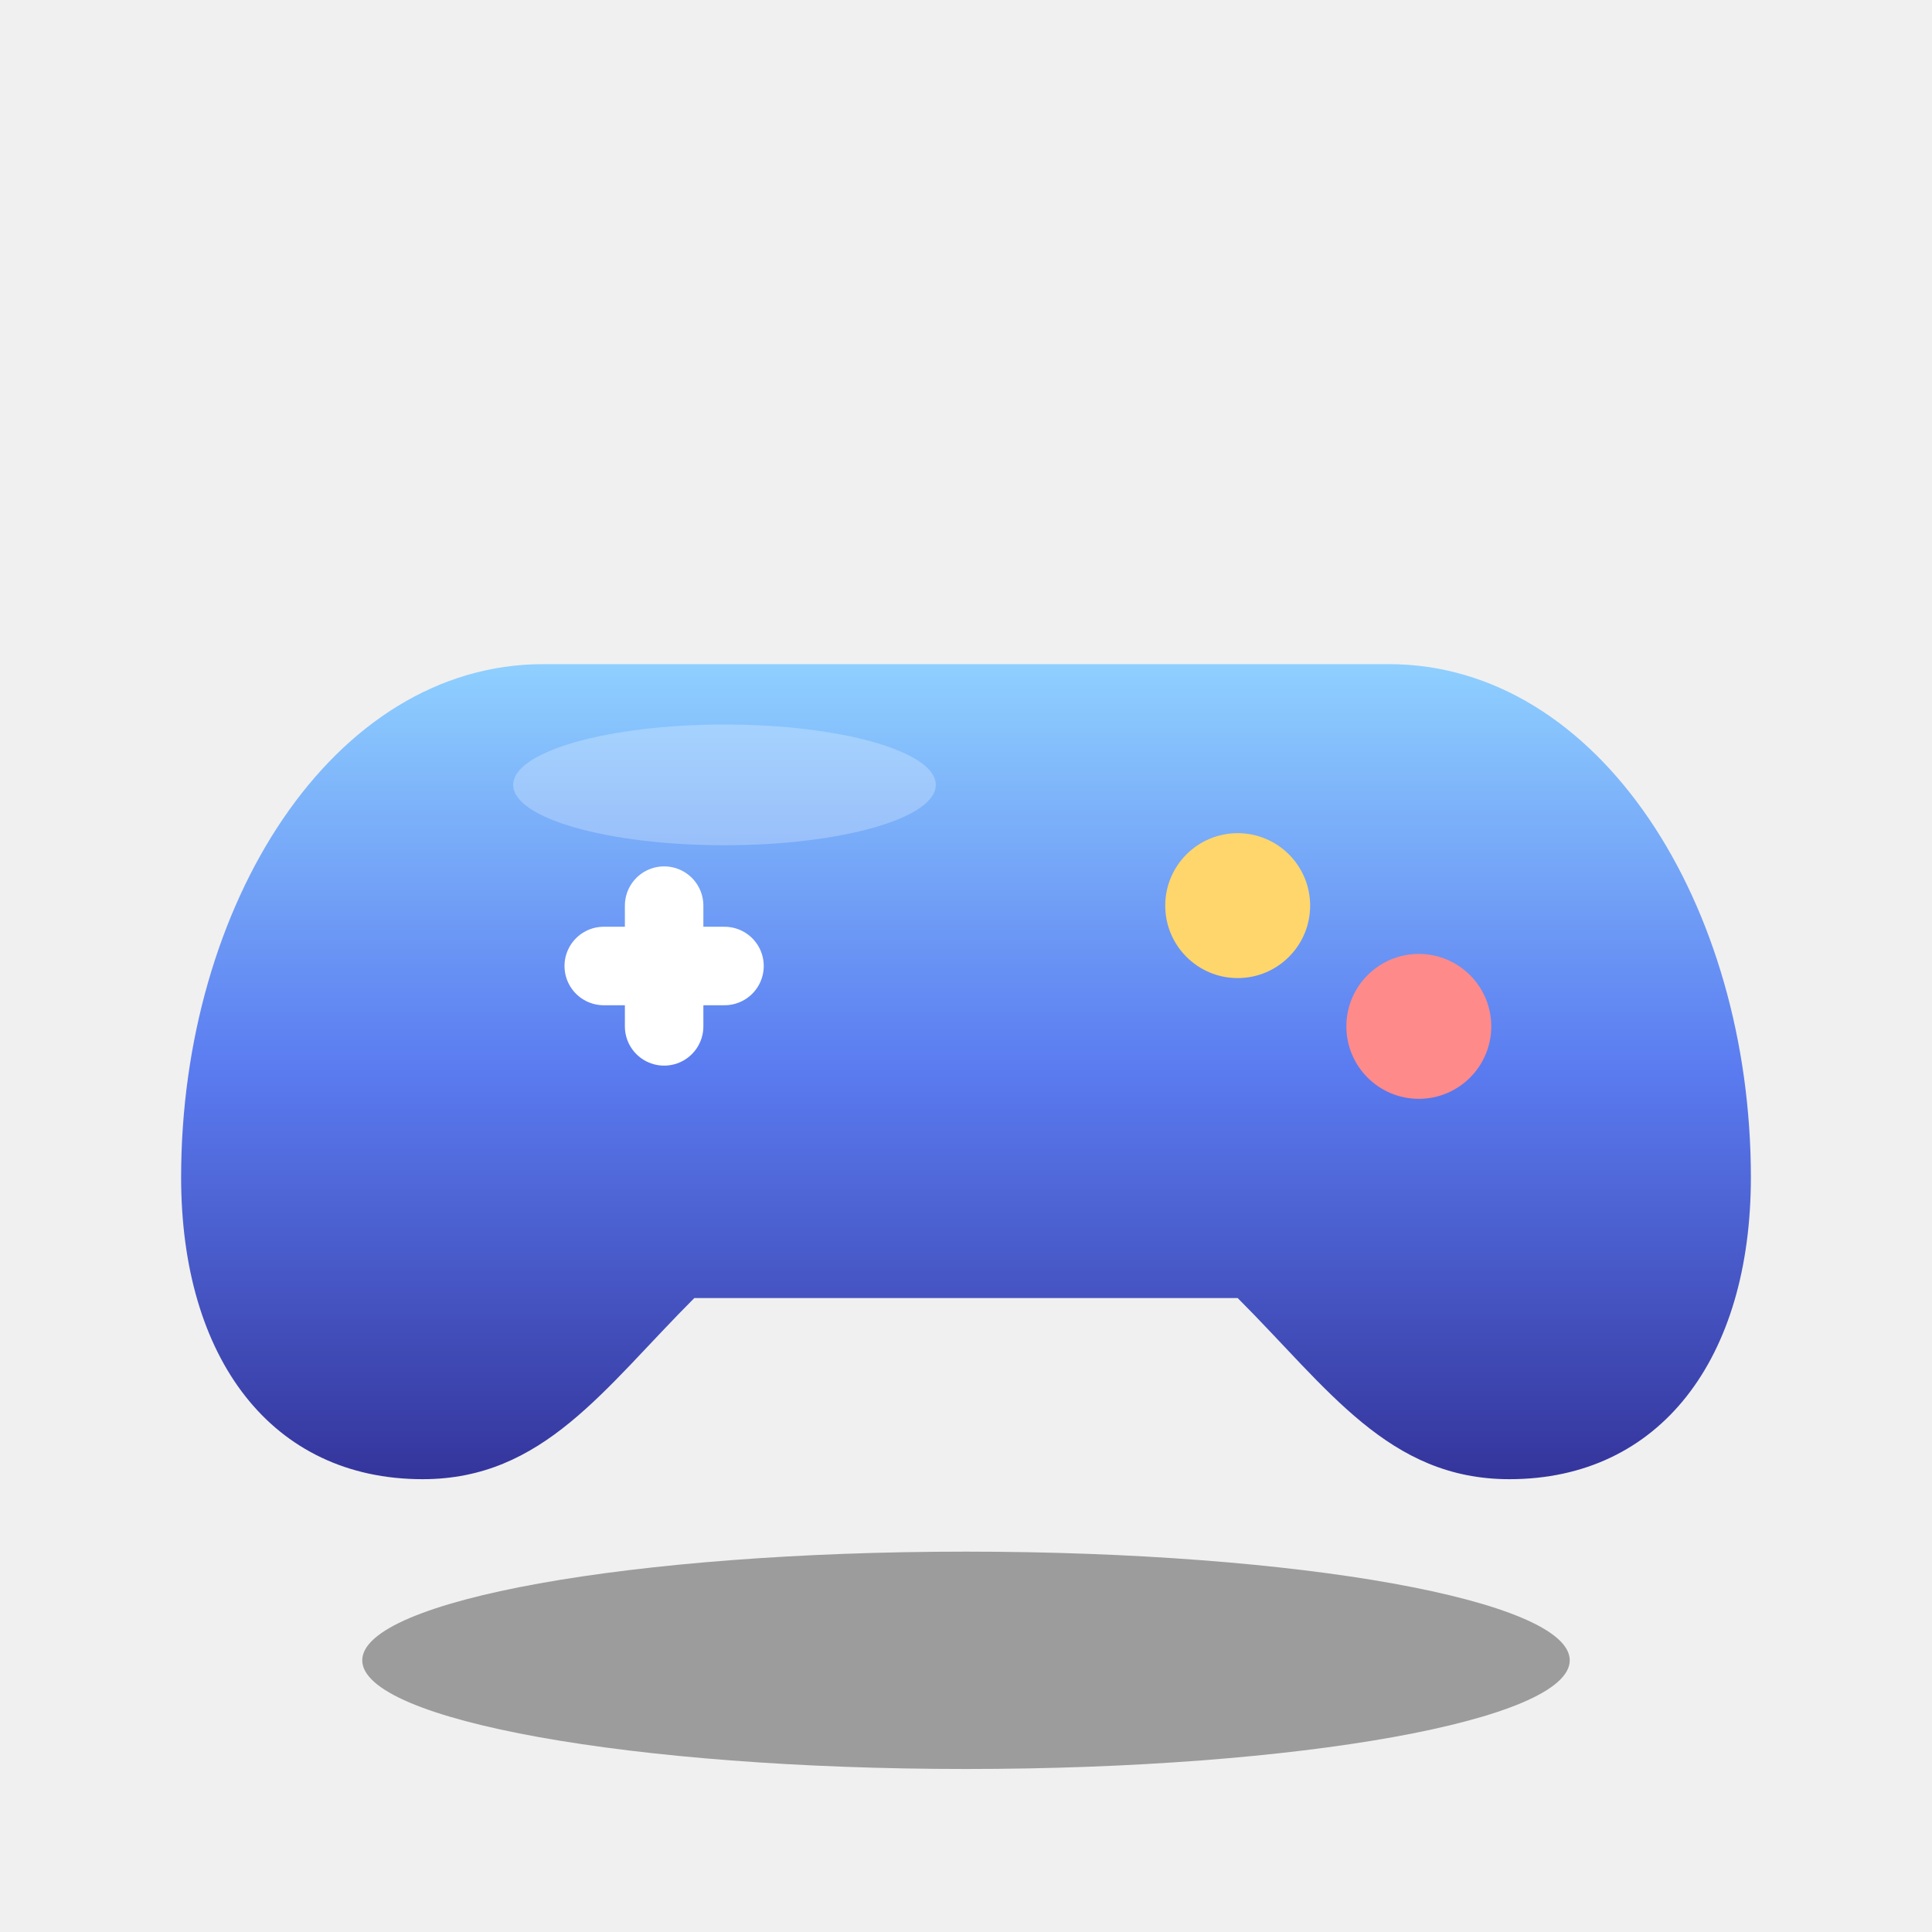
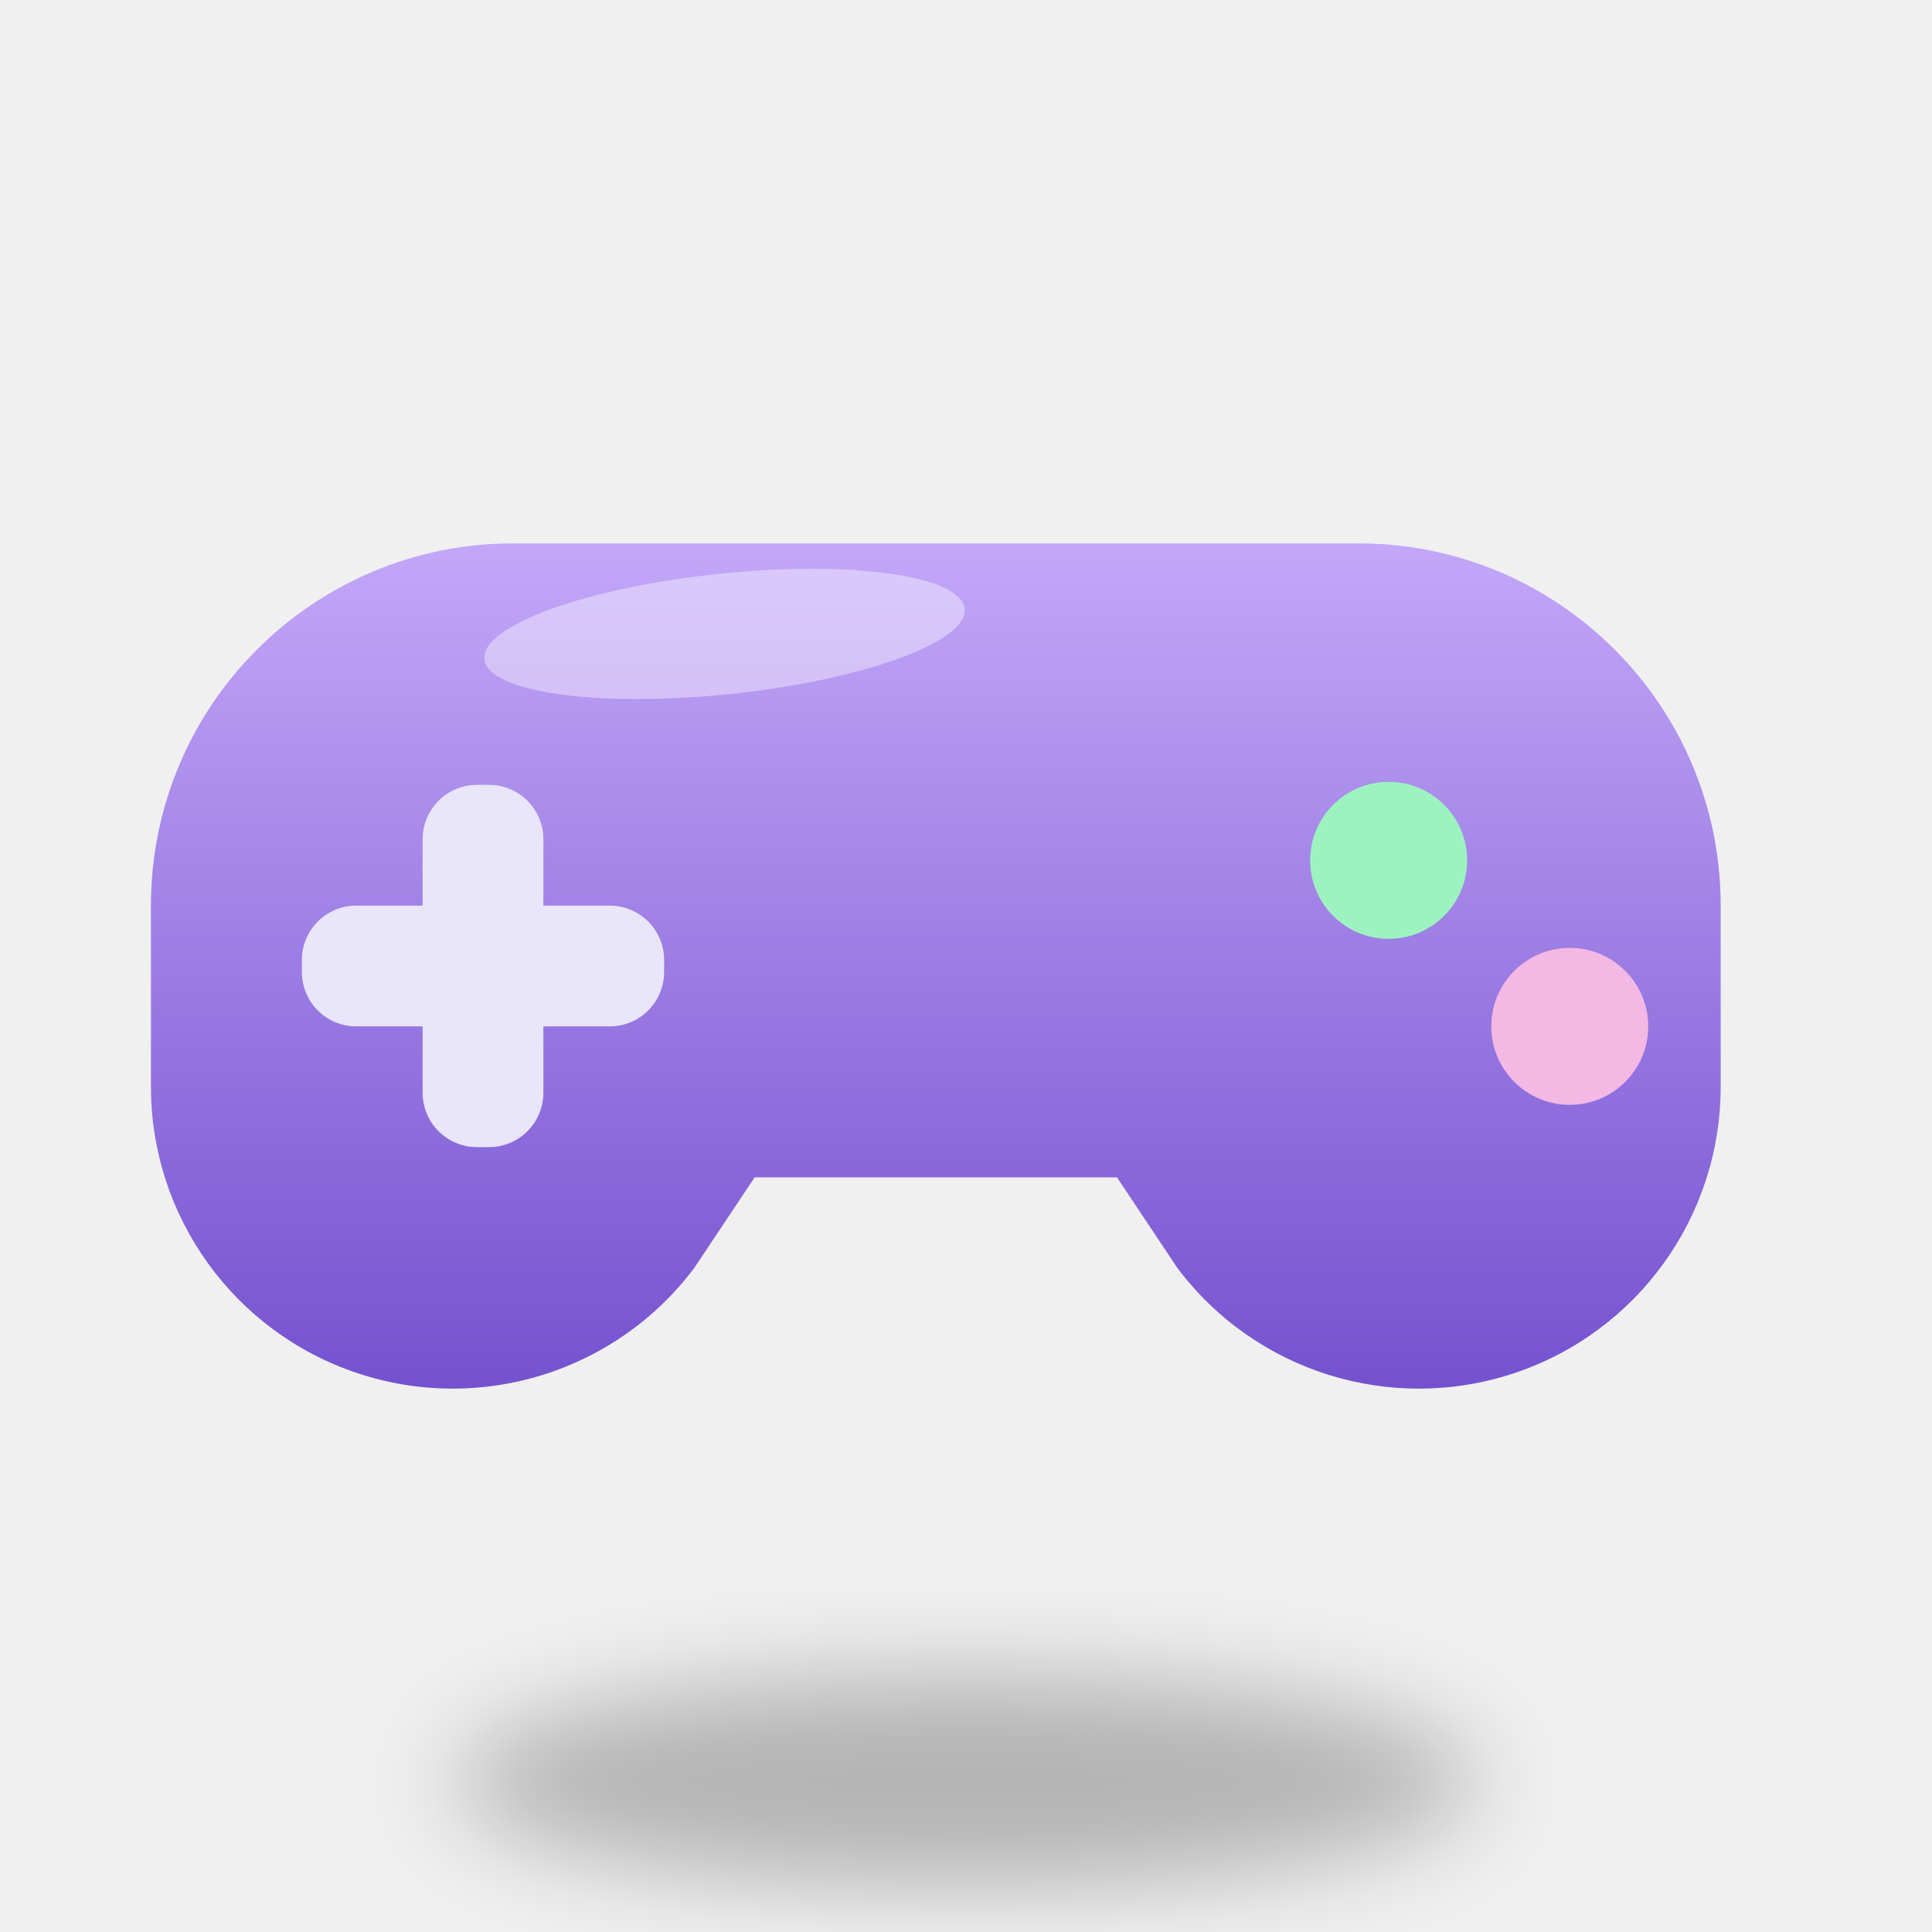
<svg xmlns="http://www.w3.org/2000/svg" viewBox="0 0 64 64">
  <defs>
-     <linearGradient id="gp" x1="0" y1="0" x2="0" y2="1">
-       <stop offset="0" stop-color="#8fd0ff" />
-       <stop offset=".5" stop-color="#5a7bf0" />
-       <stop offset="1" stop-color="#34349b" />
+     <linearGradient id="mtl" x1="0" y1="0" x2="0" y2="1">
+       <stop offset="0" stop-color="#f0eefb" />
+       <stop offset="0.55" stop-color="#b7b0dc" />
+       <stop offset="1" stop-color="#7d74ab" />
    </linearGradient>
+     <linearGradient id="mtlD" x1="0" y1="0" x2="0" y2="1">
+       <stop offset="0" stop-color="#9c94c6" />
+       <stop offset="1" stop-color="#5a5384" />
+     </linearGradient>
+     <linearGradient id="pur" x1="0" y1="0" x2="0" y2="1">
+       <stop offset="0" stop-color="#c3a7f8" />
+       <stop offset="1" stop-color="#7452cf" />
+     </linearGradient>
+     <linearGradient id="purD" x1="0" y1="0" x2="0" y2="1">
+       <stop offset="0" stop-color="#8f74d2" />
+       <stop offset="1" stop-color="#523b96" />
+     </linearGradient>
+     <linearGradient id="grn" x1="0" y1="0" x2="0" y2="1">
+       <stop offset="0" stop-color="#9df3c0" />
+       <stop offset="1" stop-color="#359e67" />
+     </linearGradient>
+     <linearGradient id="grnD" x1="0" y1="0" x2="0" y2="1">
+       <stop offset="0" stop-color="#57c48b" />
+       <stop offset="1" stop-color="#1e7a4c" />
+     </linearGradient>
+     <linearGradient id="navy" x1="0" y1="0" x2="0" y2="1">
+       <stop offset="0" stop-color="#575f8a" />
+       <stop offset="1" stop-color="#2c3052" />
+     </linearGradient>
+     <filter id="sh" x="-40%" y="-40%" width="180%" height="180%">
+       <feGaussianBlur stdDeviation="1.6" />
+     </filter>
  </defs>
-   <ellipse cx="32" cy="55" rx="20" ry="3.6" fill="#000" opacity=".35" />
-   <path d="M18 22h28c7 0 12 8 12 17 0 6-3 10-8 10-4 0-6-3-9-6H23c-3 3-5 6-9 6-5 0-8-4-8-10 0-9 5-17 12-17z" fill="url(#gp)" />
-   <path d="M20 32h4m-2-2v4" stroke="#fff" stroke-width="2.6" stroke-linecap="round" />
-   <circle cx="41" cy="30" r="2.4" fill="#ffd66b" />
-   <circle cx="47" cy="34" r="2.4" fill="#ff8a8a" />
-   <ellipse cx="24" cy="26" rx="7" ry="2" fill="#fff" opacity=".25" />
+   <ellipse cx="32" cy="59" rx="17" ry="3.5" fill="#000" opacity="0.25" filter="url(#sh)" />
+   <path d="M18 20 h28 a12 12 0 0 1 12 12 v6 a10 10 0 0 1 -18 6 l-2 -3 h-12 l-2 3 a10 10 0 0 1 -18 -6 v-6 a12 12 0 0 1 12 -12 z" fill="url(#pur)" transform="translate(-1 -2)" />
+   <rect x="14" y="26" width="4" height="12" rx="1.8" fill="#e9e5fb" />
+   <rect x="10" y="30" width="12" height="4" rx="1.8" fill="#e9e5fb" />
+   <circle cx="46" cy="28.5" r="2.6" fill="#9df3c0" />
+   <circle cx="52" cy="34" r="2.6" fill="#f3b8e3" />
+   <ellipse cx="24" cy="21" rx="8" ry="2" fill="#fff" opacity="0.4" transform="rotate(-6 24 21)" />
</svg>
